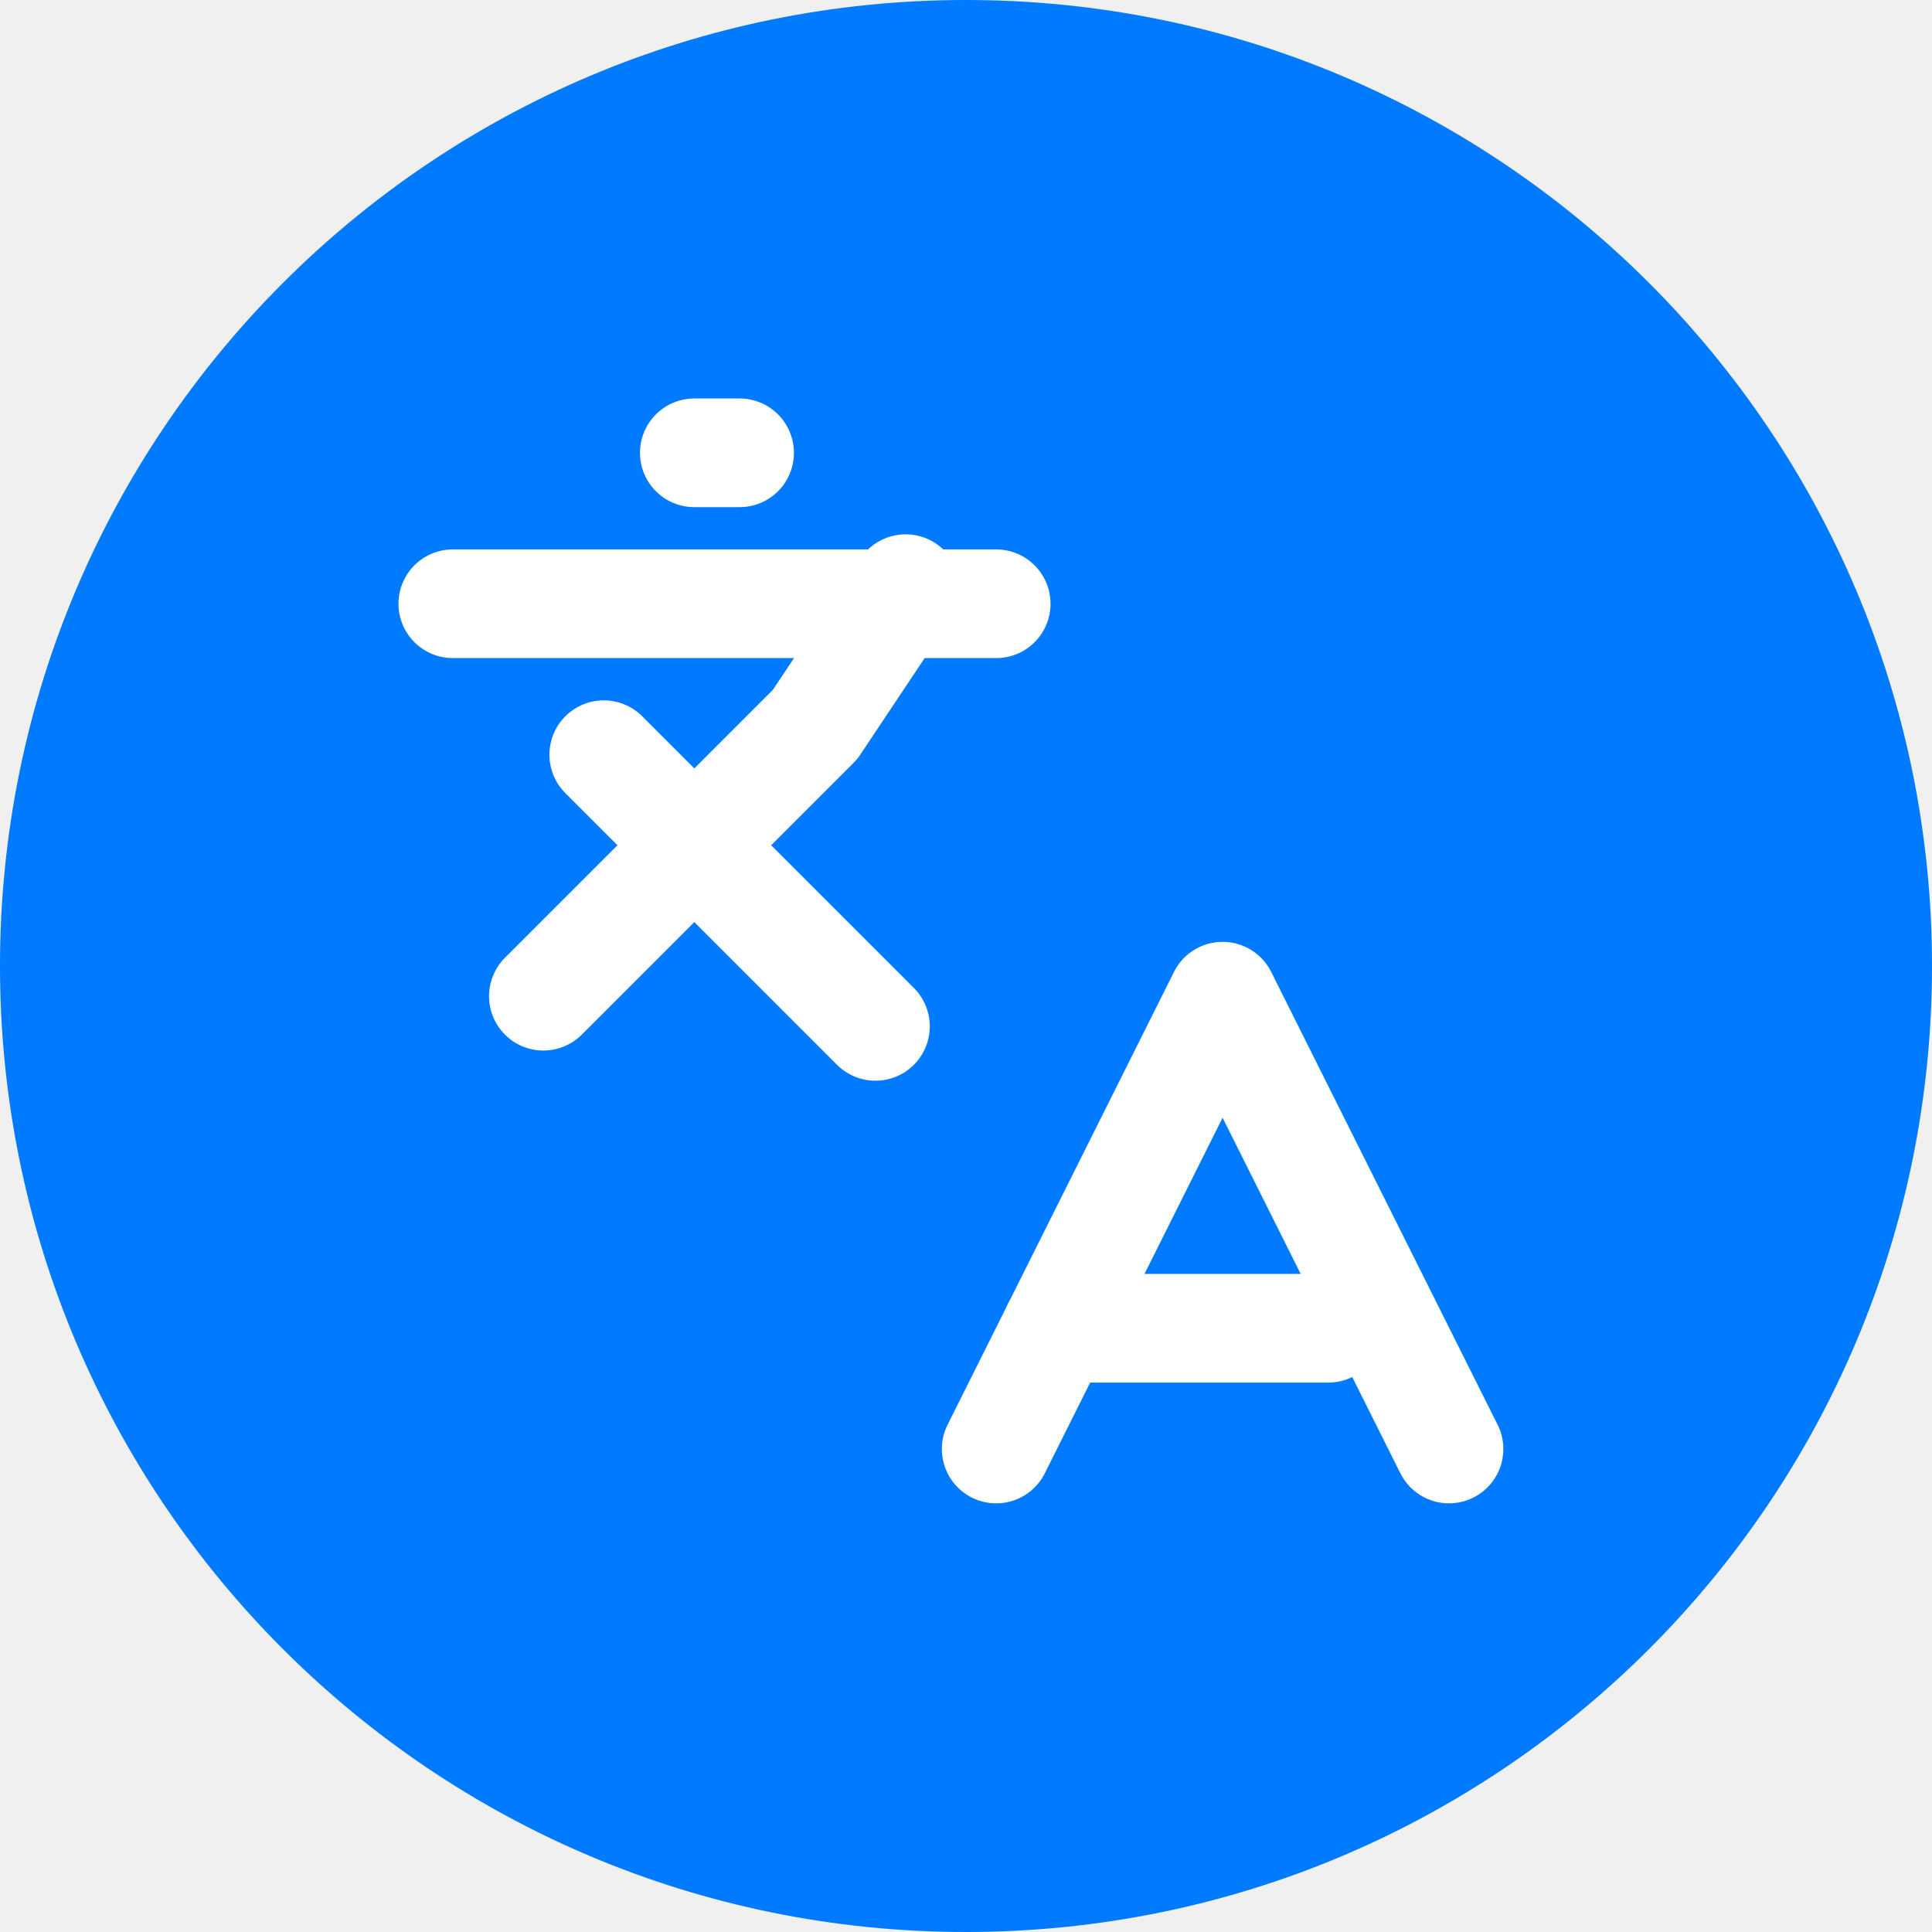
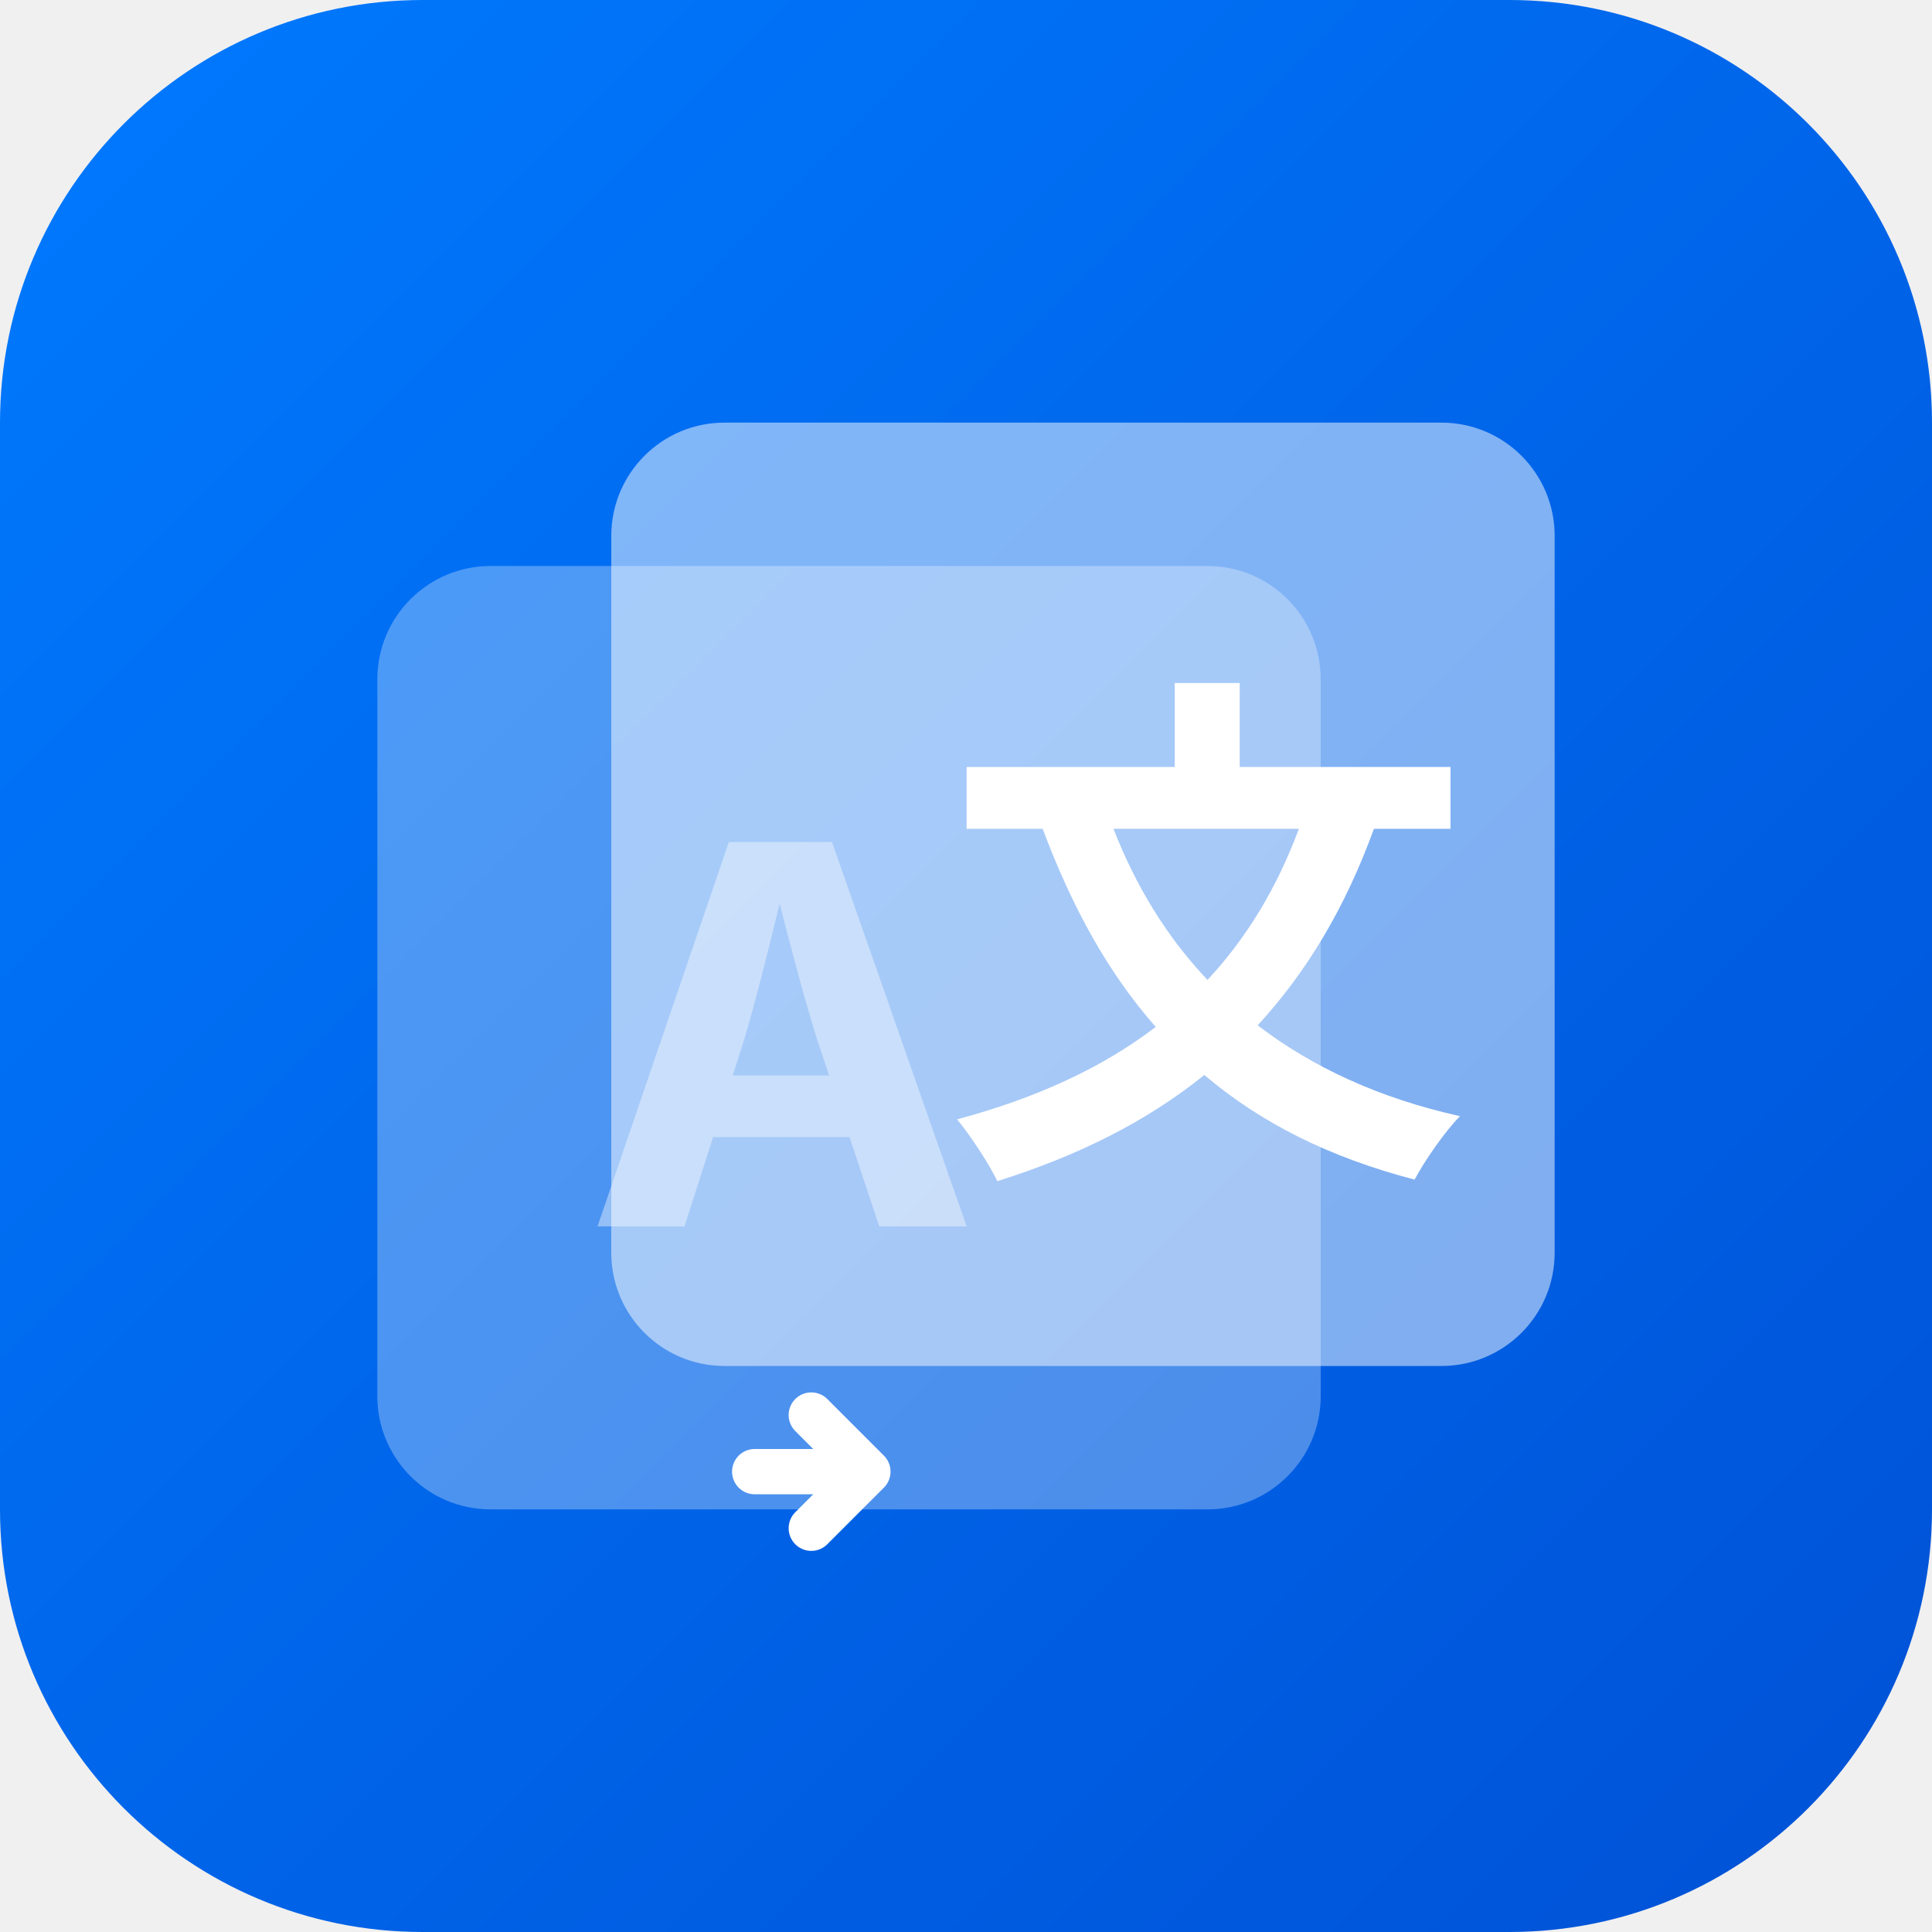
- <svg xmlns="http://www.w3.org/2000/svg" width="32" height="32" viewBox="0 0 32 32">
-   <circle cx="16" cy="16" r="16" fill="#007AFF" />
-   <g transform="translate(6, 6)" stroke="white" stroke-width="1.8" fill="none" stroke-linecap="round" stroke-linejoin="round">
-     <path d="M4 6.5l4.5 4.5" />
-     <path d="M3 10.5l4.5-4.5 1.5-2.25" />
-     <path d="M1.5 4h9" />
-     <path d="M5.5 1.5h.75" />
-     <path d="M18 18l-3.75-7.5L10.5 18" />
-     <path d="M11.5 16h4.5" />
+ <svg xmlns="http://www.w3.org/2000/svg" viewBox="0 0 1024 1024">
+   <defs>
+     <linearGradient id="bgGrad" x1="0%" y1="0%" x2="100%" y2="100%">
+       <stop offset="0%" style="stop-color:#007AFF" />
+       <stop offset="100%" style="stop-color:#0051D5" />
+     </linearGradient>
+   </defs>
+   <rect width="1024" height="1024" rx="224" fill="url(#bgGrad)" />
+   <rect x="200" y="300" width="500" height="500" rx="60" fill="#FFFFFF" opacity="0.3" />
+   <rect x="324" y="224" width="500" height="500" rx="60" fill="#FFFFFF" opacity="0.5" />
+   <text x="310" y="650" font-family="-apple-system, SF Pro Display, sans-serif" font-size="280" font-weight="700" fill="#FFFFFF" opacity="0.4">A</text>
+   <text x="500" y="600" font-family="PingFang SC, sans-serif" font-size="280" font-weight="700" fill="#FFFFFF">文</text>
+   <g transform="translate(400, 780)">
+     <path d="M 0,0 L 60,0 M 30,-30 L 60,0 L 30,30" stroke="#FFFFFF" stroke-width="24" stroke-linecap="round" stroke-linejoin="round" fill="none" />
  </g>
</svg>
